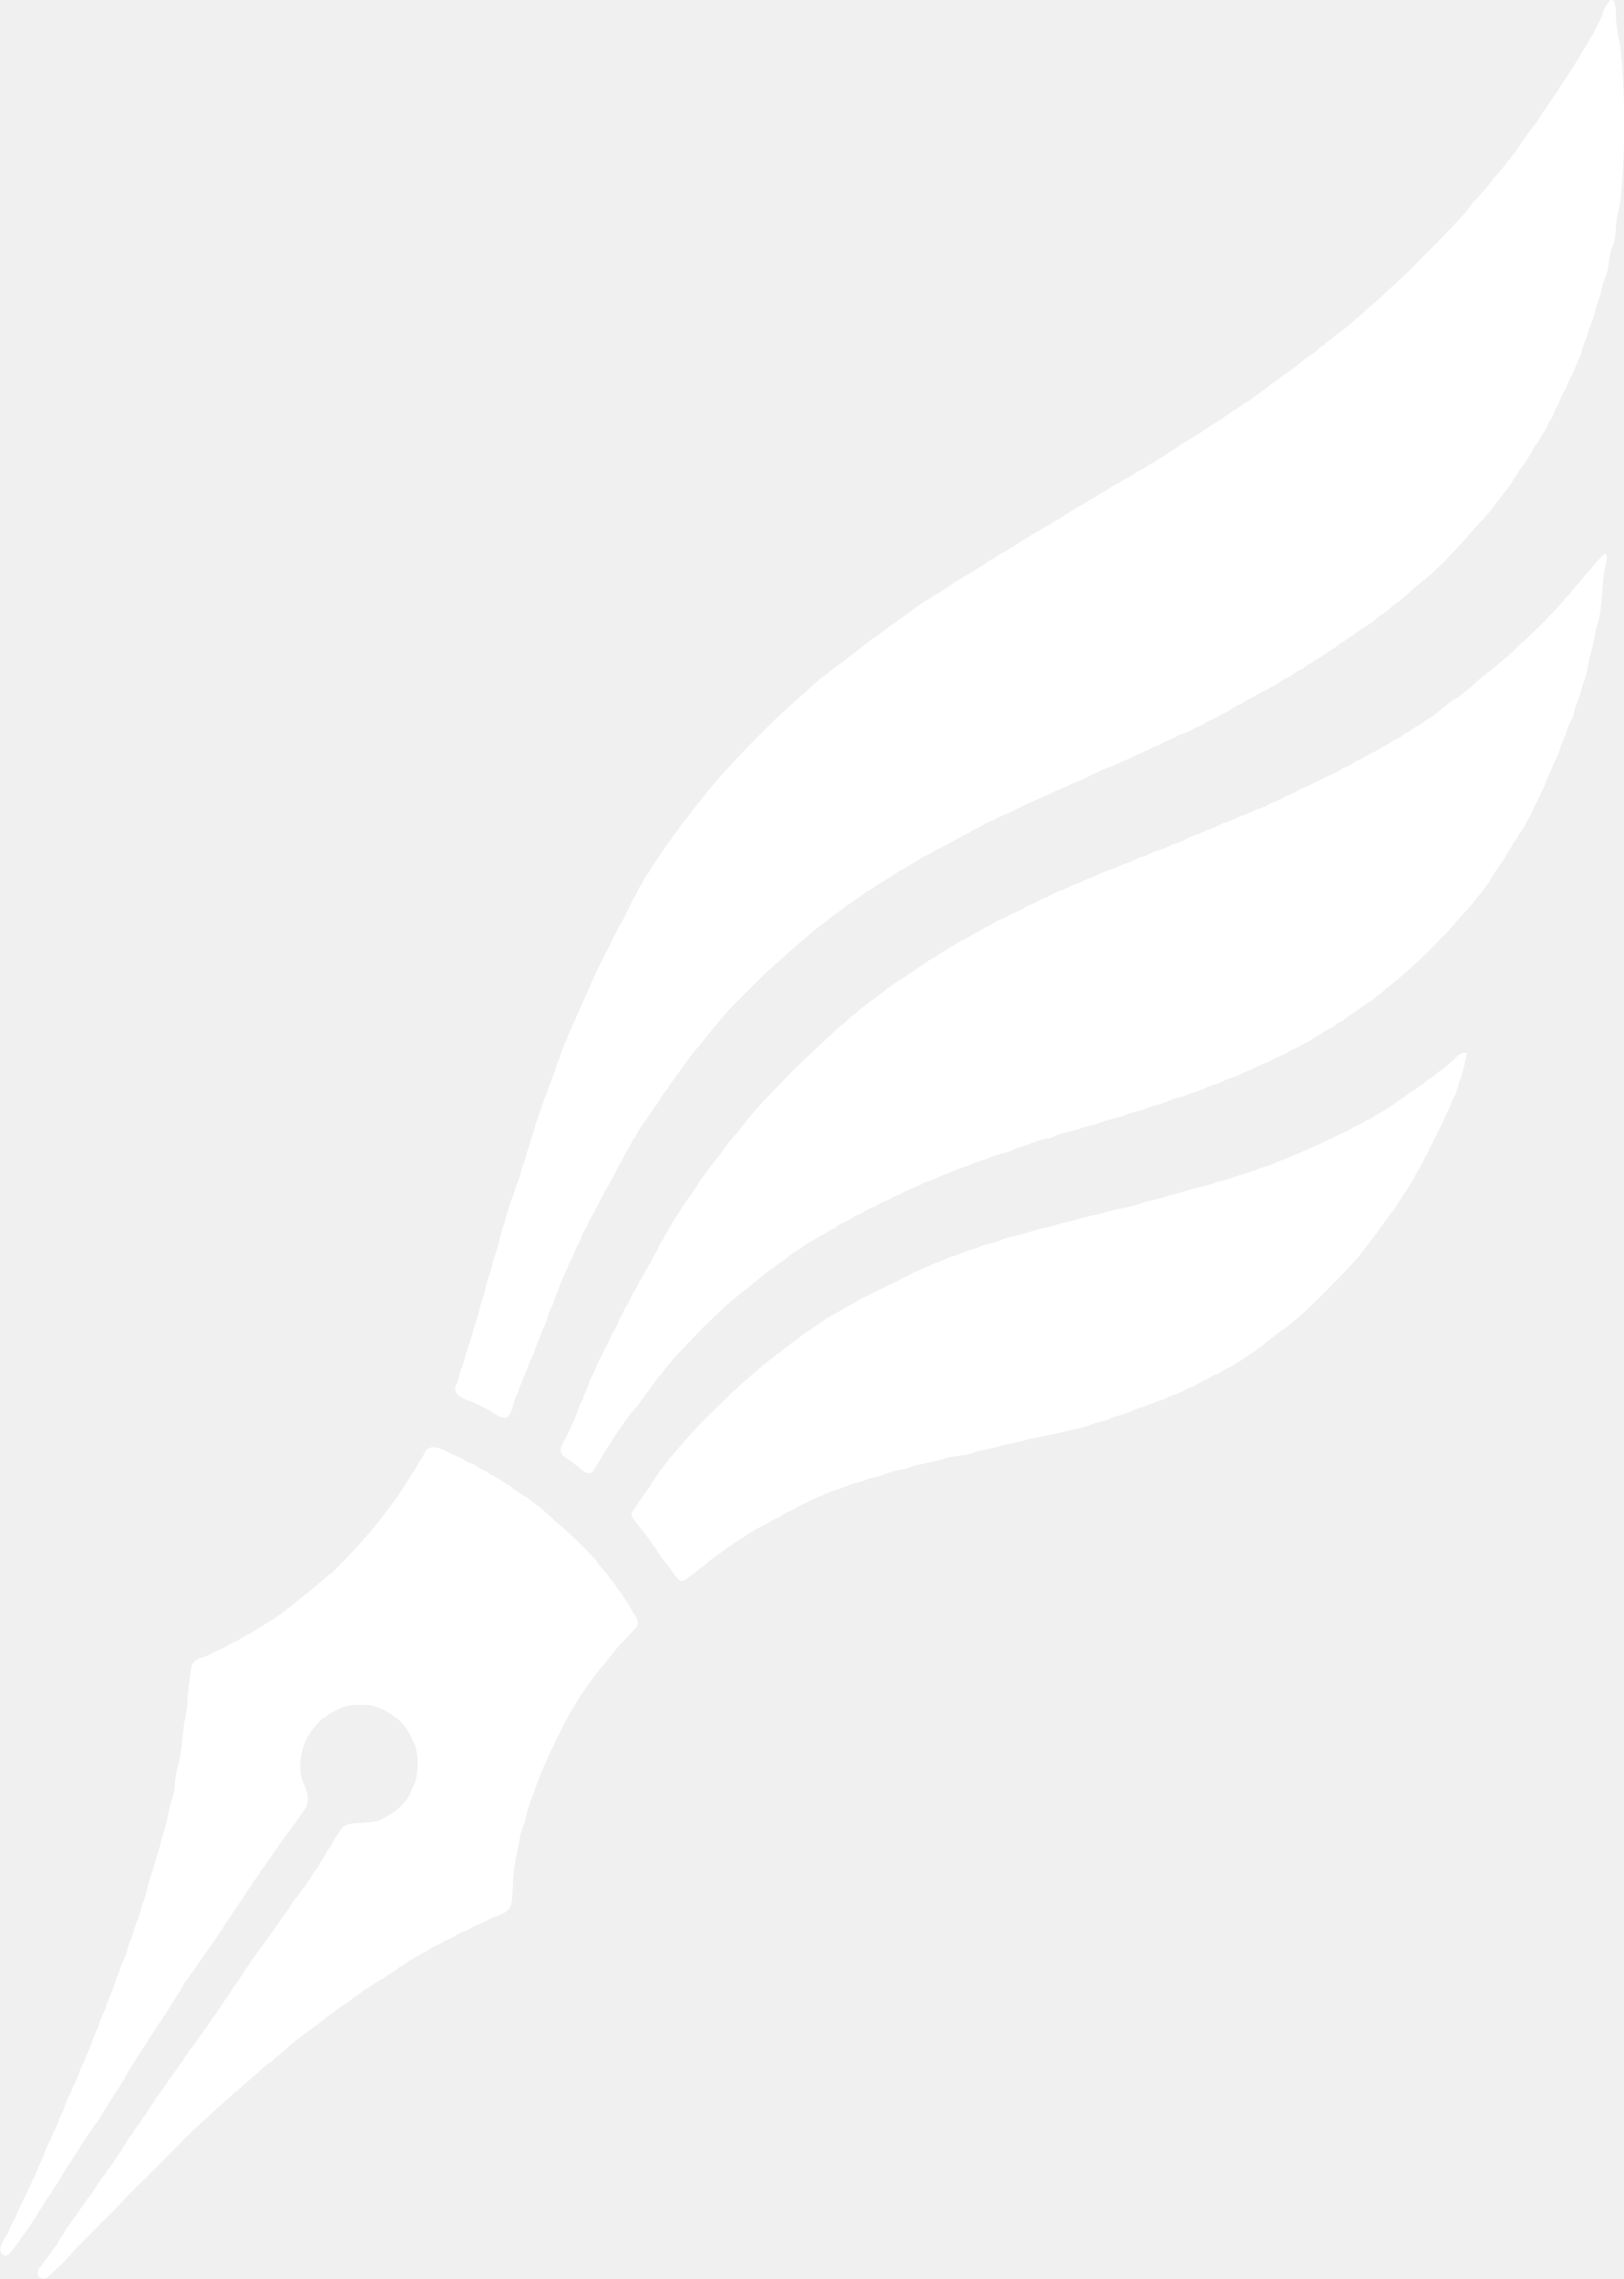
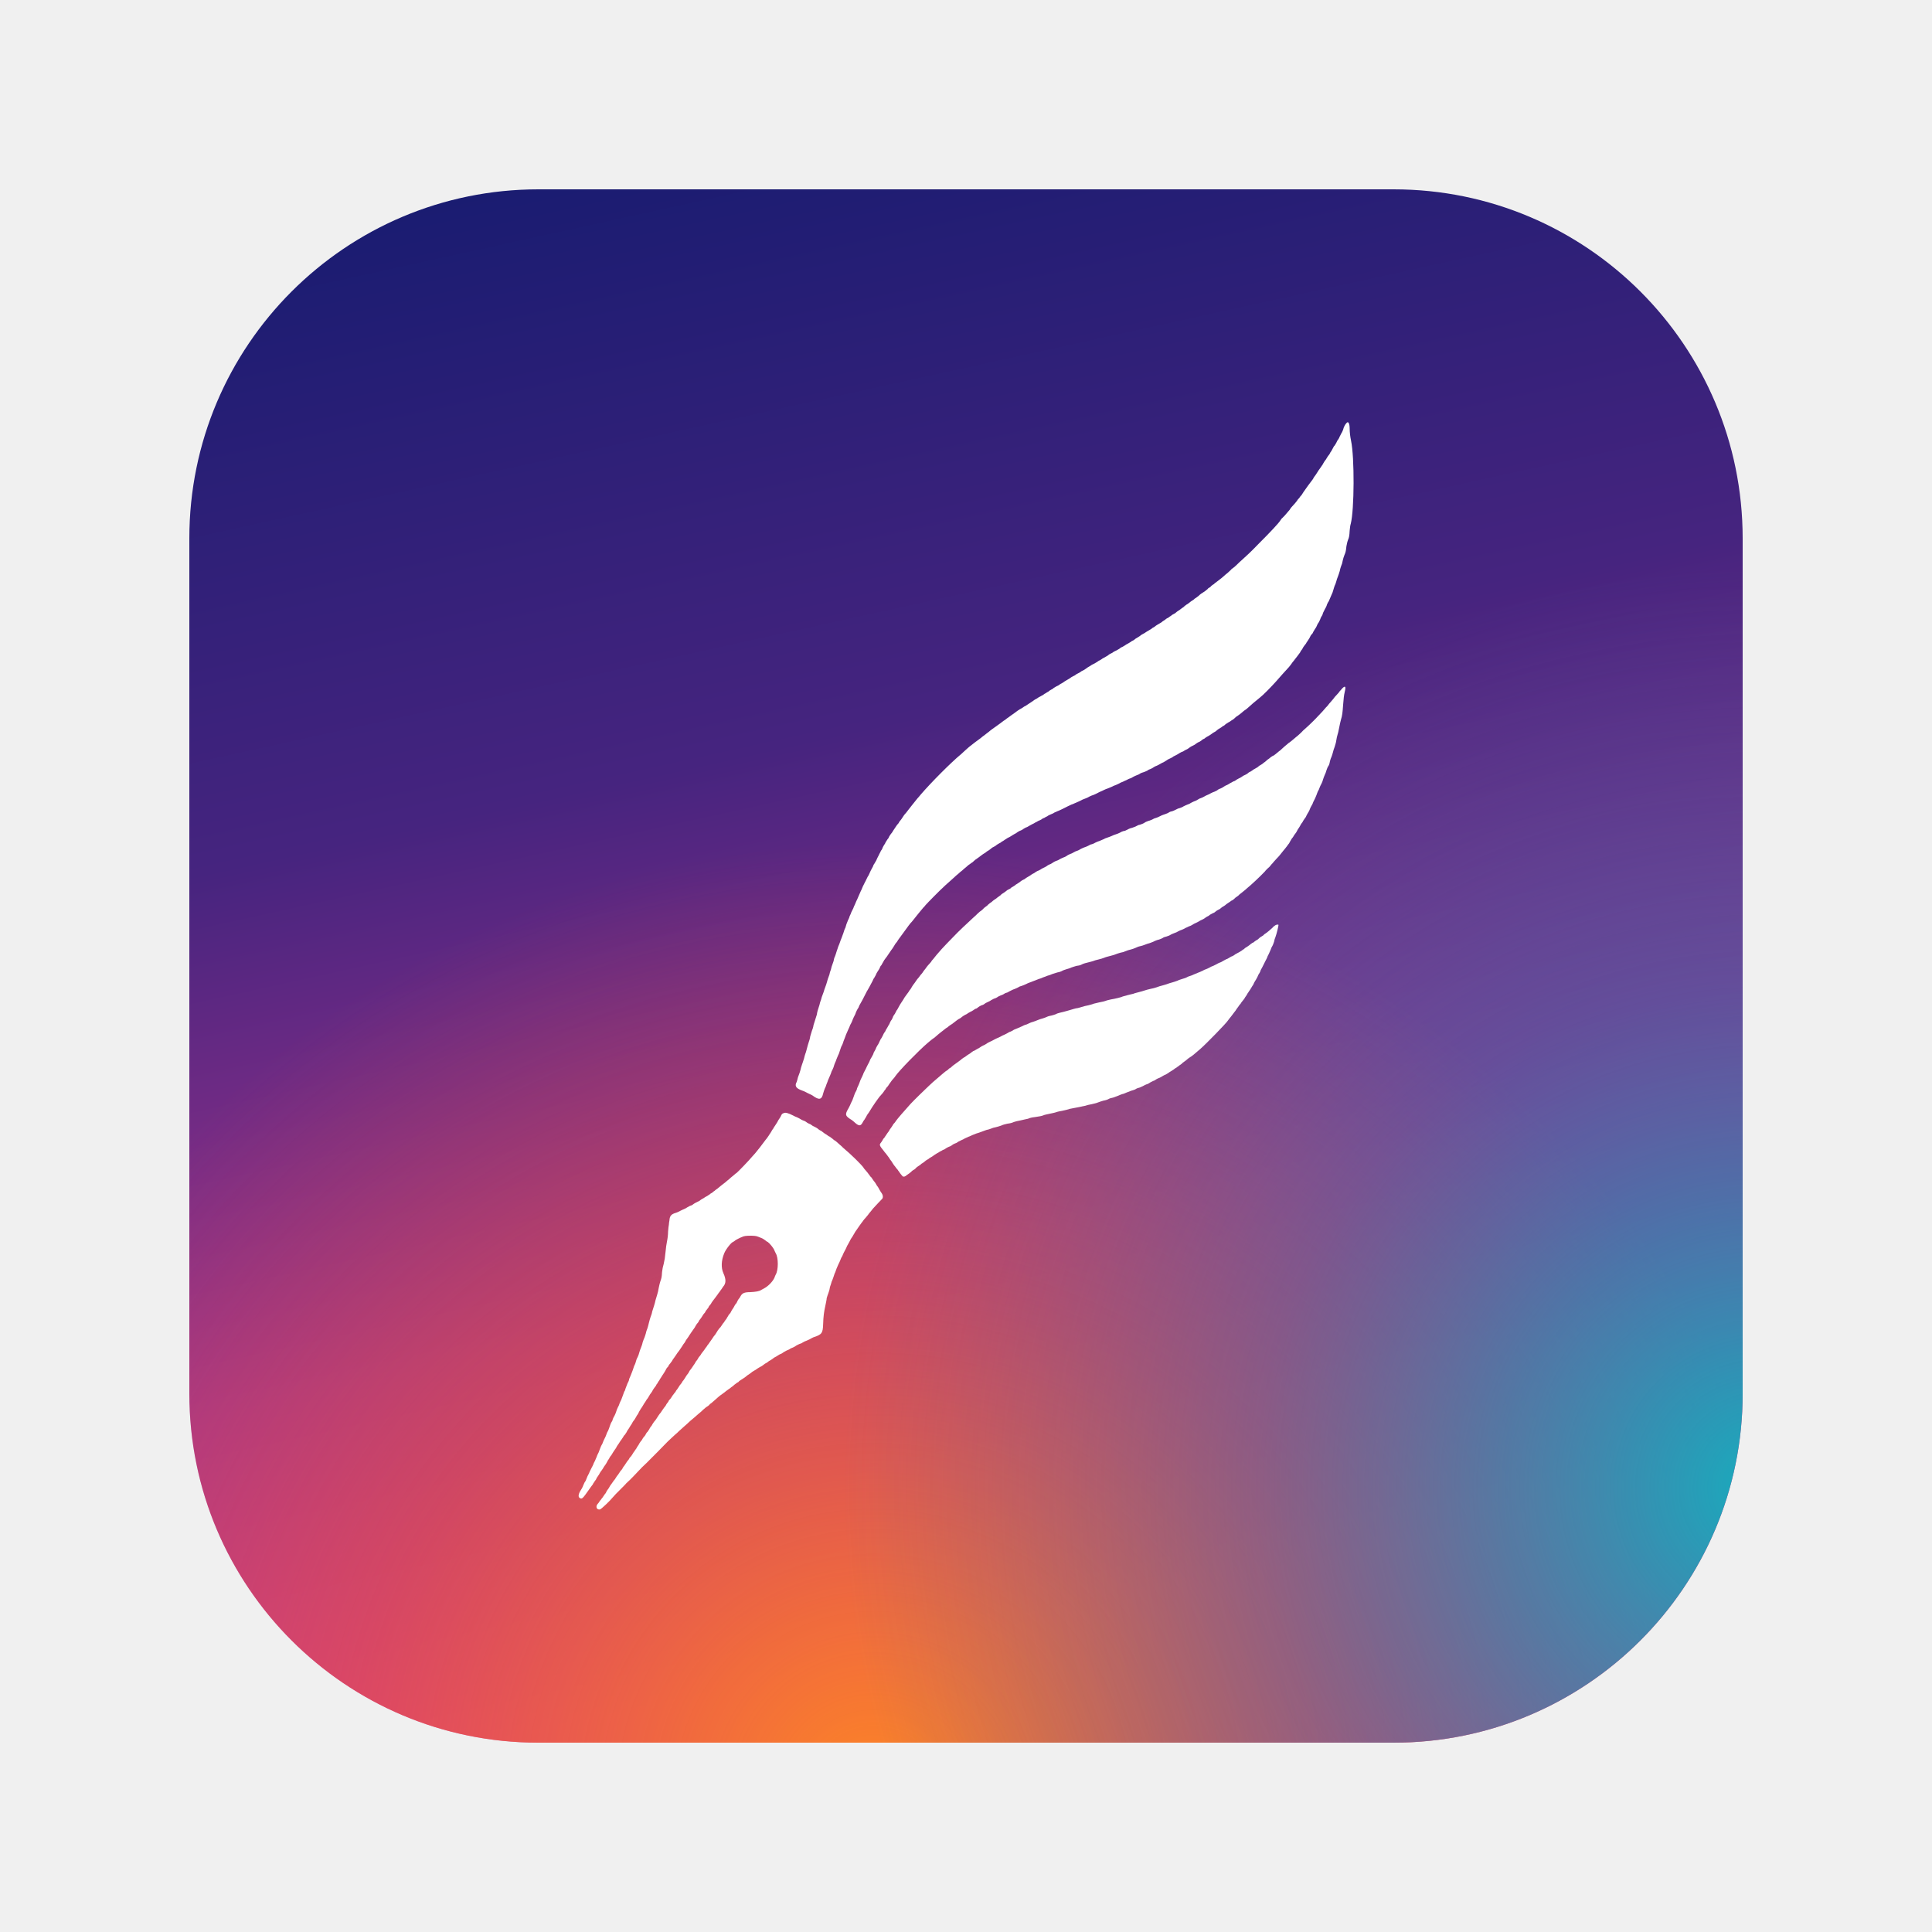
- <svg xmlns="http://www.w3.org/2000/svg" viewBox="0 0 729.88 1024.0" role="img" aria-label="OpenDraft">
-   <g transform="matrix(0.257999 0 0 -0.257999 -51.0839 1069.15)">
+ <svg xmlns="http://www.w3.org/2000/svg" viewBox="0 0 1024 1024" role="img" aria-label="WriTea Draft">
+   <defs>
+     <linearGradient id="odBg" x1="0" y1="0" x2=".22" y2="1">
+       <stop offset="0" stop-color="#161B70" />
+       <stop offset=".42" stop-color="#46247F" />
+       <stop offset=".76" stop-color="#A6338B" />
+       <stop offset="1" stop-color="#D4388C" />
+     </linearGradient>
+     <radialGradient id="odWarm" cx=".44" cy="1.04" r=".62">
+       <stop offset="0" stop-color="#FF8A1F" stop-opacity=".95" />
+       <stop offset=".55" stop-color="#F05C33" stop-opacity=".45" />
+       <stop offset="1" stop-color="#F05C33" stop-opacity="0" />
+     </radialGradient>
+     <radialGradient id="odCool" cx="1.02" cy=".84" r=".6">
+       <stop offset="0" stop-color="#0DB3C0" stop-opacity=".95" />
+       <stop offset=".55" stop-color="#1B79B4" stop-opacity=".4" />
+       <stop offset="1" stop-color="#1B79B4" stop-opacity="0" />
+     </radialGradient>
+   </defs>
+   <g>
+     <rect x="100.352" y="100.352" width="823.296" height="823.296" rx="185" ry="185" fill="url(#odBg)" />
+     <rect x="100.352" y="100.352" width="823.296" height="823.296" rx="185" ry="185" fill="url(#odWarm)" />
+     <rect x="100.352" y="100.352" width="823.296" height="823.296" rx="185" ry="185" fill="url(#odCool)" />
+   </g>
+   <g transform="translate(306.612 223.846) scale(0.5628) matrix(0.257999 0 0 -0.257999 -51.0839 1069.15)">
    <path fill="#FFFFFF" d="M3001 4141 c-5 -5 -10 -15 -12 -24 -2 -5 -5 -12 -7 -14 -1 -3 -4 -8 -6 -12 -1 -4 -4 -8 -6 -11 -2 -2 -4 -7 -6 -11 -2 -4 -5 -8 -6 -10 -2 -1 -4 -5 -6 -9 -2 -4 -5 -9 -6 -11 -2 -2 -5 -7 -6 -10 -2 -3 -4 -6 -6 -8 -1 -2 -4 -6 -5 -8 -1 -2 -4 -7 -7 -10 -2 -4 -6 -9 -7 -12 -5 -8 -11 -16 -16 -23 -2 -4 -6 -9 -7 -11 -2 -3 -5 -8 -7 -10 -2 -3 -5 -7 -6 -10 -3 -4 -11 -15 -18 -24 -3 -4 -8 -11 -17 -24 -2 -4 -6 -9 -7 -11 -2 -2 -5 -5 -6 -7 -1 -2 -3 -5 -5 -6 -1 -1 -4 -5 -5 -7 -2 -2 -5 -7 -8 -10 -8 -9 -15 -16 -17 -20 -1 -2 -4 -6 -7 -9 -2 -2 -8 -9 -12 -14 -4 -4 -9 -10 -12 -12 -2 -3 -4 -6 -5 -7 -6 -10 -35 -41 -81 -87 -27 -28 -39 -39 -60 -58 -5 -4 -11 -10 -14 -13 -9 -9 -13 -12 -18 -16 -2 -1 -6 -4 -8 -7 -2 -2 -8 -7 -12 -11 -4 -3 -10 -8 -13 -11 -6 -5 -10 -9 -21 -17 -3 -2 -9 -7 -12 -9 -3 -3 -5 -5 -6 -5 0 0 -4 -2 -7 -5 -3 -4 -7 -7 -9 -7 -1 -1 -4 -3 -5 -5 -1 -1 -6 -5 -10 -8 -10 -6 -16 -10 -22 -16 -2 -2 -7 -5 -9 -7 -3 -2 -7 -4 -8 -6 -2 -2 -6 -4 -9 -6 -3 -2 -7 -5 -9 -7 -2 -1 -5 -4 -7 -5 -3 -1 -7 -5 -10 -7 -3 -3 -5 -5 -6 -5 0 0 -3 -2 -7 -5 -3 -2 -7 -6 -10 -7 -3 -2 -7 -5 -9 -7 -2 -2 -6 -4 -8 -5 -3 -1 -7 -4 -9 -6 -3 -2 -8 -5 -10 -7 -3 -1 -7 -4 -9 -5 -1 -2 -5 -4 -8 -6 -2 -1 -6 -4 -8 -6 -2 -1 -7 -4 -10 -6 -4 -2 -8 -5 -10 -6 -2 -2 -5 -4 -8 -6 -3 -1 -7 -4 -9 -6 -2 -1 -7 -4 -10 -6 -4 -2 -8 -5 -10 -6 -2 -2 -6 -4 -8 -5 -3 -2 -8 -4 -10 -6 -2 -2 -7 -5 -10 -7 -3 -2 -8 -5 -10 -6 -2 -2 -6 -5 -8 -6 -3 -1 -8 -4 -10 -6 -3 -2 -8 -5 -10 -6 -3 -1 -7 -4 -10 -6 -2 -1 -7 -4 -10 -6 -4 -1 -8 -4 -10 -6 -2 -1 -7 -4 -10 -6 -4 -2 -9 -4 -12 -6 -2 -2 -7 -5 -10 -6 -4 -2 -8 -4 -9 -6 -2 -1 -7 -4 -10 -6 -4 -2 -9 -5 -11 -6 -2 -2 -6 -4 -9 -6 -3 -1 -8 -4 -10 -6 -3 -2 -8 -5 -10 -6 -3 -1 -7 -4 -10 -5 -2 -2 -8 -5 -11 -7 -4 -2 -8 -5 -9 -6 -2 -1 -6 -4 -9 -6 -4 -2 -9 -4 -11 -6 -2 -2 -6 -4 -10 -6 -3 -1 -7 -4 -9 -5 -1 -2 -6 -4 -10 -6 -4 -2 -9 -5 -11 -7 -2 -1 -6 -4 -10 -6 -4 -2 -8 -5 -10 -6 -2 -2 -6 -4 -9 -6 -4 -2 -8 -4 -10 -6 -2 -2 -7 -4 -11 -6 -3 -2 -8 -5 -10 -6 -1 -2 -5 -4 -9 -6 -4 -2 -8 -5 -10 -7 -3 -1 -7 -4 -10 -6 -3 -1 -7 -4 -9 -6 -3 -1 -7 -4 -11 -6 -4 -2 -8 -4 -10 -6 -2 -1 -6 -4 -9 -5 -5 -4 -16 -11 -25 -17 -2 -2 -7 -4 -9 -6 -3 -1 -8 -4 -10 -6 -3 -2 -8 -5 -12 -7 -4 -2 -7 -5 -9 -6 -1 -1 -5 -4 -8 -6 -7 -5 -20 -14 -25 -18 -2 -1 -6 -4 -8 -6 -3 -2 -7 -5 -9 -6 -4 -3 -18 -14 -27 -20 -12 -8 -18 -13 -22 -16 -2 -2 -7 -6 -10 -8 -4 -3 -10 -8 -13 -10 -3 -2 -8 -6 -10 -8 -7 -5 -12 -9 -23 -17 -5 -4 -11 -9 -14 -11 -7 -5 -14 -12 -21 -18 -3 -3 -9 -8 -13 -12 -39 -32 -113 -107 -149 -149 -4 -5 -9 -11 -12 -14 -8 -10 -15 -19 -20 -25 -3 -4 -8 -10 -11 -14 -4 -5 -8 -10 -10 -13 -2 -2 -5 -6 -7 -8 -1 -2 -4 -6 -6 -9 -2 -3 -5 -8 -7 -10 -2 -2 -5 -6 -6 -8 -1 -3 -4 -6 -5 -7 -3 -3 -5 -7 -16 -23 -2 -4 -6 -10 -9 -13 -3 -4 -6 -9 -7 -11 0 -2 -3 -6 -5 -8 -2 -3 -5 -8 -7 -11 -1 -3 -3 -7 -5 -9 -1 -2 -4 -6 -6 -11 -1 -4 -4 -9 -6 -11 -1 -3 -4 -8 -6 -12 -2 -4 -4 -9 -5 -10 -1 -2 -4 -8 -6 -13 -3 -5 -6 -10 -7 -12 -2 -2 -4 -6 -5 -10 -2 -4 -5 -9 -7 -13 -2 -4 -5 -10 -6 -13 -2 -4 -4 -9 -6 -11 -1 -3 -4 -7 -5 -10 -1 -3 -4 -8 -6 -12 -2 -4 -5 -10 -7 -14 -2 -5 -4 -10 -5 -12 -2 -3 -4 -9 -6 -13 -2 -5 -5 -12 -7 -16 -1 -3 -4 -9 -6 -13 -1 -3 -4 -9 -5 -12 -2 -4 -5 -10 -6 -14 -2 -4 -5 -10 -7 -14 -1 -4 -4 -10 -6 -14 -1 -4 -3 -10 -5 -13 -2 -3 -4 -11 -7 -17 -2 -7 -4 -15 -6 -17 -1 -2 -3 -9 -5 -15 -2 -6 -5 -14 -7 -19 -2 -5 -5 -12 -6 -16 -1 -4 -4 -10 -6 -15 -1 -4 -4 -12 -6 -18 -2 -6 -4 -14 -6 -18 -2 -3 -4 -11 -5 -17 -2 -6 -5 -15 -7 -20 -1 -6 -4 -15 -6 -20 -1 -6 -3 -13 -5 -17 -2 -4 -4 -12 -6 -19 -2 -6 -4 -14 -6 -18 -2 -4 -4 -12 -6 -18 -2 -5 -5 -14 -7 -19 -1 -5 -4 -14 -6 -19 -1 -6 -4 -15 -6 -21 -2 -5 -5 -16 -6 -24 -2 -7 -5 -16 -6 -19 -1 -3 -4 -12 -6 -19 -1 -8 -4 -17 -6 -21 -1 -3 -4 -13 -6 -20 -1 -8 -4 -18 -6 -23 -2 -5 -4 -14 -6 -21 -2 -7 -4 -16 -6 -20 -1 -4 -4 -12 -5 -18 -2 -6 -5 -16 -7 -21 -2 -6 -5 -15 -6 -21 -2 -6 -4 -14 -6 -18 -2 -4 -4 -11 -5 -16 -1 -5 -3 -11 -5 -14 -4 -12 3 -19 22 -26 4 -1 10 -4 14 -6 3 -2 10 -5 14 -7 4 -2 9 -4 10 -5 24 -18 34 -16 39 7 2 6 4 14 6 18 2 3 5 11 6 15 2 5 5 12 6 16 2 4 5 11 7 16 2 5 5 12 6 16 2 3 5 10 7 15 1 5 4 12 5 15 2 4 5 11 6 15 1 3 4 9 5 12 2 3 5 11 7 18 2 7 5 14 6 17 2 2 4 8 6 13 1 5 4 11 5 14 1 3 4 10 6 16 2 5 5 12 7 16 1 3 4 8 5 11 1 4 4 10 6 13 2 4 5 10 6 14 1 3 4 9 6 13 2 3 5 10 6 14 2 4 4 9 6 12 2 2 5 8 6 12 2 3 4 8 5 9 2 3 8 14 19 36 2 4 5 10 6 11 2 3 8 14 18 33 2 5 5 11 7 13 2 3 4 8 6 11 1 4 4 8 5 10 2 2 4 7 7 11 2 4 4 9 5 11 2 1 4 4 5 7 1 2 5 8 8 14 4 5 7 10 9 12 4 6 14 21 17 25 2 2 5 7 7 10 1 2 5 8 8 13 4 4 8 10 10 14 9 12 24 33 30 41 3 4 6 8 8 11 2 3 6 7 7 9 2 2 6 6 8 9 11 14 32 40 39 48 3 2 6 7 8 9 7 8 50 52 72 72 26 23 29 26 40 36 5 4 12 10 15 13 3 2 9 7 13 11 5 4 10 8 13 11 2 2 6 5 8 6 2 1 6 5 10 7 3 3 8 7 10 9 6 4 20 14 26 19 2 1 7 5 11 7 3 3 9 7 13 9 4 3 7 5 8 6 1 1 3 3 5 4 3 1 7 4 11 6 3 3 8 6 10 7 2 1 6 4 9 5 2 2 6 5 9 6 2 2 8 5 12 8 4 3 8 5 9 5 0 0 4 2 7 4 4 3 10 6 13 8 4 2 8 4 10 6 2 2 7 4 10 6 4 1 9 4 12 6 2 2 7 4 10 6 4 1 9 4 12 6 2 1 7 4 11 6 3 1 8 4 11 6 3 1 8 4 11 6 4 1 8 4 11 5 2 2 7 5 11 6 3 2 8 5 11 6 2 2 8 5 13 7 5 2 10 4 12 6 2 1 7 3 11 5 3 1 10 4 16 7 16 8 34 17 37 18 1 0 6 2 10 4 4 2 11 5 16 7 4 2 11 5 14 7 4 1 9 4 13 5 3 1 9 4 12 6 4 2 11 5 15 6 3 1 9 4 13 6 4 2 9 5 12 6 3 1 9 4 13 6 4 2 11 5 15 6 3 1 10 4 14 6 4 2 10 5 14 6 4 2 10 4 13 6 3 2 9 5 13 6 4 2 10 5 13 6 4 2 9 5 13 6 4 1 9 4 12 6 3 2 9 4 13 6 4 1 10 4 12 6 3 2 9 4 13 5 5 2 11 4 14 6 2 2 8 5 12 6 4 2 10 5 12 7 3 2 8 4 11 5 4 2 9 5 13 7 3 2 7 4 10 5 2 1 7 4 10 6 4 3 9 6 12 7 3 1 8 4 10 5 2 2 7 5 12 7 4 2 9 5 11 6 2 2 7 4 10 6 4 1 10 4 12 6 2 1 7 4 10 5 3 2 8 5 10 7 3 2 8 5 11 6 4 2 8 4 10 6 2 2 6 4 9 6 4 1 8 4 11 6 2 2 6 5 8 6 2 0 6 3 8 5 3 2 8 5 12 7 3 2 7 5 9 6 1 1 4 3 7 5 3 2 8 4 10 6 2 2 7 6 10 8 4 2 8 5 10 6 2 2 5 4 7 5 3 1 6 4 8 6 2 1 6 4 9 6 3 1 7 4 10 6 2 2 6 4 8 5 1 1 4 3 6 5 2 2 6 6 10 8 13 9 18 14 24 19 4 3 7 5 7 5 1 0 4 3 20 17 6 6 18 15 31 26 12 9 44 42 60 60 3 3 13 15 22 25 25 27 27 29 38 45 2 2 6 7 8 10 5 6 14 18 19 25 1 3 4 8 7 11 2 3 4 7 5 9 1 1 4 5 6 8 2 2 5 6 6 9 2 2 4 6 6 9 2 2 4 6 6 10 1 3 4 8 6 10 3 2 5 6 6 9 1 2 4 7 6 10 3 4 6 9 7 12 1 3 3 7 5 10 2 2 5 8 7 13 1 4 4 10 6 13 2 2 4 8 5 12 2 4 5 10 7 14 2 3 5 9 6 12 0 2 3 8 5 12 3 3 5 10 7 14 1 3 4 10 6 14 2 4 5 11 6 16 1 5 4 12 5 16 2 4 5 11 6 16 1 5 4 13 6 18 2 5 5 14 7 21 1 7 4 15 5 18 3 7 4 10 6 21 1 5 4 14 6 19 4 8 6 18 7 31 2 10 3 16 6 24 4 9 5 15 6 34 1 10 2 19 4 25 13 51 14 242 1 303 -3 14 -5 31 -5 43 0 20 -5 30 -12 21z" />
    <path fill="#FFFFFF" d="M2986 3173 c-3 -4 -7 -8 -9 -10 -1 -2 -4 -6 -7 -9 -2 -2 -7 -8 -11 -12 -3 -4 -9 -12 -13 -16 -5 -5 -11 -13 -14 -17 -4 -4 -9 -9 -11 -12 -4 -5 -7 -8 -24 -26 -9 -10 -32 -33 -54 -52 -3 -4 -9 -9 -12 -12 -4 -4 -10 -9 -14 -12 -14 -12 -20 -17 -23 -19 -2 -1 -6 -4 -9 -7 -3 -2 -8 -7 -12 -10 -4 -4 -10 -9 -13 -12 -3 -2 -8 -6 -10 -8 -2 -1 -5 -4 -6 -5 -2 -1 -5 -4 -8 -6 -4 -1 -9 -5 -12 -7 -3 -3 -6 -5 -6 -5 0 0 -3 -2 -6 -4 -2 -3 -7 -6 -9 -8 -3 -2 -7 -5 -9 -7 -2 -1 -6 -4 -8 -5 -3 -1 -6 -4 -8 -6 -2 -1 -7 -4 -10 -6 -4 -2 -9 -5 -11 -7 -3 -2 -7 -5 -9 -5 -2 -1 -6 -4 -8 -6 -3 -2 -8 -5 -11 -6 -3 -1 -8 -4 -10 -6 -3 -2 -8 -5 -11 -6 -3 -2 -8 -4 -10 -6 -2 -2 -6 -4 -10 -5 -3 -2 -9 -5 -11 -6 -3 -2 -8 -5 -12 -7 -4 -1 -8 -4 -10 -5 -2 -2 -8 -5 -12 -7 -4 -1 -10 -4 -12 -6 -2 -2 -7 -4 -11 -6 -4 -1 -10 -4 -14 -6 -3 -2 -9 -5 -12 -6 -3 -1 -9 -4 -12 -6 -4 -2 -9 -5 -13 -6 -4 -1 -9 -4 -12 -6 -3 -2 -9 -5 -13 -6 -4 -2 -9 -4 -12 -6 -2 -2 -8 -4 -13 -6 -4 -2 -10 -4 -13 -6 -2 -2 -8 -4 -13 -6 -5 -1 -12 -4 -15 -6 -4 -2 -10 -5 -14 -6 -4 0 -10 -3 -14 -6 -5 -2 -12 -5 -16 -6 -4 -1 -10 -4 -14 -6 -4 -2 -10 -5 -14 -6 -5 -1 -11 -4 -14 -6 -3 -1 -9 -4 -14 -5 -5 -2 -11 -4 -13 -6 -6 -4 -10 -5 -18 -8 -4 0 -9 -3 -13 -5 -3 -2 -10 -4 -15 -6 -5 -1 -10 -3 -12 -4 -2 -1 -6 -3 -8 -4 -3 -2 -8 -4 -12 -4 -4 -1 -10 -4 -13 -6 -4 -2 -11 -5 -15 -6 -4 -1 -11 -4 -15 -6 -5 -2 -12 -5 -16 -6 -4 -1 -11 -4 -14 -6 -4 -2 -11 -5 -14 -6 -4 -1 -11 -4 -15 -6 -3 -2 -9 -5 -13 -6 -3 0 -9 -3 -14 -6 -4 -2 -11 -5 -15 -6 -4 -2 -10 -4 -13 -6 -3 -2 -8 -5 -12 -6 -4 -1 -10 -4 -13 -6 -3 -2 -9 -5 -13 -6 -4 -2 -9 -4 -11 -6 -3 -2 -8 -5 -12 -6 -4 -2 -10 -4 -13 -6 -3 -2 -8 -5 -12 -6 -4 -1 -9 -4 -11 -5 -3 -2 -8 -5 -11 -7 -4 -1 -9 -4 -11 -5 -2 -2 -7 -5 -11 -7 -4 -2 -9 -4 -12 -6 -2 -2 -7 -4 -10 -6 -4 -1 -9 -4 -12 -6 -2 -2 -7 -5 -10 -6 -3 -2 -7 -4 -9 -6 -2 -1 -6 -4 -10 -6 -4 -2 -8 -5 -10 -7 -3 -1 -7 -4 -10 -5 -3 -2 -6 -4 -8 -6 -2 -1 -6 -4 -9 -6 -4 -2 -8 -5 -10 -7 -2 -1 -6 -4 -8 -5 -3 -1 -6 -4 -8 -6 -3 -1 -7 -4 -10 -5 -2 -2 -7 -5 -9 -7 -3 -2 -7 -5 -9 -6 -2 -1 -5 -3 -6 -5 -1 -1 -5 -4 -8 -6 -3 -2 -7 -5 -9 -7 -2 -1 -6 -4 -9 -6 -3 -2 -6 -5 -7 -6 -2 -1 -5 -4 -7 -5 -2 -2 -7 -5 -9 -8 -3 -2 -9 -7 -13 -10 -3 -4 -10 -10 -15 -13 -5 -4 -11 -10 -15 -14 -4 -3 -15 -14 -26 -24 -11 -10 -29 -27 -40 -38 -11 -11 -28 -29 -38 -39 -17 -18 -23 -24 -39 -43 -4 -5 -9 -11 -12 -15 -3 -3 -6 -7 -6 -7 0 -1 -2 -4 -5 -7 -3 -3 -7 -8 -9 -10 -2 -2 -6 -8 -9 -12 -4 -5 -9 -11 -11 -15 -3 -4 -6 -7 -7 -8 0 -1 -3 -4 -5 -7 -2 -3 -5 -6 -6 -7 -1 -1 -3 -5 -5 -7 -2 -3 -5 -8 -7 -10 -2 -2 -5 -7 -7 -10 -2 -4 -5 -8 -6 -10 -2 -2 -5 -6 -7 -10 -5 -6 -12 -17 -16 -22 -1 -2 -3 -6 -4 -7 -10 -15 -13 -20 -15 -24 -2 -3 -4 -8 -6 -11 -2 -2 -5 -7 -6 -10 -2 -4 -4 -8 -6 -10 -1 -1 -4 -6 -5 -10 -2 -5 -5 -10 -7 -12 -1 -3 -4 -7 -5 -11 -2 -3 -5 -8 -7 -12 -2 -3 -5 -8 -6 -10 -1 -3 -3 -7 -5 -9 -2 -2 -4 -7 -6 -11 -2 -5 -5 -9 -6 -11 -2 -2 -4 -7 -6 -11 -2 -4 -4 -9 -6 -12 -2 -2 -4 -7 -6 -10 -1 -4 -4 -9 -5 -11 -2 -3 -5 -8 -6 -13 -2 -4 -5 -10 -7 -13 -2 -3 -5 -8 -6 -12 -2 -4 -4 -9 -6 -12 -2 -4 -5 -9 -6 -12 -1 -3 -4 -8 -6 -12 -2 -4 -5 -9 -6 -13 -2 -4 -4 -10 -6 -13 -2 -4 -5 -10 -6 -14 -1 -4 -4 -10 -6 -15 -2 -4 -5 -10 -5 -13 -1 -3 -4 -9 -6 -12 -2 -4 -4 -11 -6 -16 -2 -5 -4 -12 -6 -15 -2 -4 -5 -10 -6 -13 -2 -4 -5 -11 -7 -14 -13 -22 -12 -27 13 -42 2 -2 8 -6 13 -11 13 -11 19 -11 26 2 2 4 5 9 7 11 1 2 4 7 6 10 1 3 4 7 5 9 2 2 5 7 7 10 9 16 36 55 41 59 1 1 4 5 7 8 3 4 6 8 7 10 1 1 3 3 4 5 1 2 3 6 5 7 2 2 6 7 8 11 9 13 12 17 17 22 2 2 5 6 6 8 14 20 84 92 118 121 5 4 10 8 12 10 3 2 6 5 8 6 2 1 6 4 9 7 11 10 27 22 37 30 4 2 7 5 8 5 0 1 3 3 7 6 4 2 9 6 13 9 10 8 18 14 23 16 2 1 6 4 8 6 2 2 8 5 11 7 4 2 9 4 10 6 2 1 6 3 9 5 3 1 8 4 11 6 4 3 8 6 11 6 2 1 5 3 7 5 2 2 8 5 12 7 5 1 10 4 12 6 1 1 6 4 11 6 4 2 9 4 11 6 3 2 8 4 11 6 4 1 9 3 12 5 2 2 8 5 13 7 4 1 10 4 13 6 2 2 8 4 12 5 3 2 9 5 13 7 4 2 10 5 14 6 4 2 10 4 13 6 2 2 8 4 12 5 3 1 11 4 17 7 5 3 12 5 14 6 2 1 8 3 13 5 5 2 13 5 18 7 5 1 12 4 16 6 4 1 11 4 16 6 5 1 13 4 17 6 4 1 13 4 19 6 7 1 15 4 18 6 3 2 10 4 16 6 5 1 13 4 17 6 5 2 13 4 19 6 14 2 13 2 23 7 3 1 11 4 17 5 6 1 14 4 19 5 5 2 14 5 20 6 12 3 15 4 23 7 4 2 13 4 20 6 7 2 16 4 20 6 4 2 12 4 18 6 6 1 14 3 17 5 8 3 13 5 22 7 5 1 12 4 17 6 4 2 11 5 17 6 4 1 12 3 16 5 5 2 13 5 18 6 5 2 14 5 19 8 5 2 10 4 11 4 2 0 13 4 18 7 2 2 8 4 13 5 10 3 11 4 18 8 3 1 8 4 12 5 4 1 10 4 13 6 4 2 10 5 14 6 3 1 9 4 12 6 4 2 10 4 13 6 4 1 10 4 13 6 3 2 8 5 11 6 3 1 8 4 12 6 3 2 8 5 11 6 3 1 8 4 11 6 2 2 7 5 9 6 2 1 7 3 9 6 3 2 8 4 11 6 3 1 7 3 9 5 2 2 6 5 10 7 3 1 8 4 10 6 2 2 6 5 8 6 2 1 6 4 8 5 2 2 6 5 9 7 3 2 7 5 9 6 3 2 6 5 8 5 2 1 6 4 9 7 3 3 5 5 6 5 0 0 3 2 7 5 3 3 7 7 9 8 2 1 6 5 10 8 4 3 10 8 13 11 16 13 47 42 65 61 1 2 6 7 10 11 5 4 10 9 11 11 2 3 5 6 7 8 1 2 8 9 14 16 7 7 14 15 16 18 10 13 13 16 17 21 2 2 5 7 7 9 1 2 4 6 6 8 1 2 4 6 5 9 2 3 4 7 6 10 2 2 5 6 6 8 1 2 4 7 6 9 2 2 5 7 6 9 1 3 4 7 5 9 2 3 5 7 7 11 1 3 4 7 6 10 2 2 4 5 5 8 1 2 4 6 6 9 3 3 6 9 7 12 2 4 5 9 7 12 2 3 4 8 5 11 1 3 4 9 6 12 2 3 5 9 6 13 2 4 5 10 7 14 1 3 4 9 5 12 1 4 4 10 5 13 2 3 5 9 6 13 1 3 4 10 7 15 2 4 5 11 6 16 1 4 4 11 6 16 2 4 5 11 6 16 1 4 4 10 5 13 5 7 6 10 8 21 1 5 4 13 6 17 1 3 4 11 5 16 1 5 4 14 6 19 2 7 5 15 6 23 1 7 3 17 5 23 2 5 4 17 6 26 2 9 4 21 6 27 5 16 6 26 8 54 2 26 3 35 6 48 5 20 2 24 -9 13z" />
    <path fill="#FFFFFF" d="M2743 2309 c-2 -1 -8 -5 -12 -10 -11 -10 -18 -16 -24 -20 -2 -1 -6 -4 -7 -5 -1 -2 -4 -4 -6 -5 -2 -1 -6 -4 -8 -5 -2 -2 -6 -5 -9 -8 -4 -2 -9 -5 -11 -7 -2 -2 -6 -5 -8 -5 -2 -1 -5 -4 -7 -5 -2 -2 -6 -5 -9 -7 -3 -2 -8 -5 -11 -7 -3 -3 -5 -5 -6 -5 0 0 -4 -2 -7 -5 -4 -2 -9 -6 -12 -7 -3 -2 -8 -4 -11 -6 -2 -2 -7 -5 -9 -6 -3 -1 -8 -3 -12 -6 -3 -2 -8 -5 -12 -6 -3 -2 -8 -4 -11 -6 -3 -2 -8 -5 -12 -6 -3 -1 -9 -4 -12 -6 -2 -1 -8 -4 -12 -6 -4 -1 -10 -4 -13 -6 -3 -2 -9 -4 -13 -6 -4 -1 -10 -4 -13 -6 -3 -1 -10 -4 -14 -6 -5 -2 -12 -5 -17 -7 -4 -2 -11 -5 -15 -6 -4 -1 -9 -3 -12 -5 -3 -2 -11 -4 -17 -6 -6 -2 -13 -4 -16 -6 -3 -1 -11 -4 -18 -6 -8 -2 -17 -5 -22 -7 -4 -1 -12 -4 -17 -5 -5 -1 -14 -4 -19 -6 -6 -2 -16 -5 -23 -6 -8 -2 -17 -4 -22 -6 -5 -2 -14 -4 -21 -6 -7 -2 -16 -4 -20 -6 -4 -1 -14 -3 -21 -5 -8 -2 -19 -5 -23 -7 -6 -2 -15 -4 -24 -6 -8 -1 -20 -4 -28 -6 -7 -3 -20 -6 -27 -7 -8 -2 -17 -4 -21 -5 -4 -2 -13 -4 -20 -6 -7 -1 -18 -4 -24 -6 -7 -2 -16 -5 -21 -5 -5 -1 -14 -4 -21 -6 -6 -2 -18 -5 -25 -7 -8 -2 -18 -4 -23 -6 -4 -3 -13 -5 -19 -7 -6 -1 -14 -3 -18 -5 -4 -2 -12 -5 -16 -6 -5 -1 -13 -4 -18 -6 -5 -2 -12 -5 -16 -6 -5 -1 -12 -4 -16 -6 -4 -2 -10 -5 -13 -5 -3 -1 -9 -4 -13 -6 -5 -2 -12 -5 -16 -7 -4 -2 -11 -4 -14 -6 -3 -2 -8 -5 -11 -6 -4 -1 -9 -4 -12 -6 -4 -2 -9 -5 -12 -6 -3 -1 -9 -4 -12 -6 -4 -2 -10 -5 -13 -6 -3 -1 -8 -4 -12 -6 -4 -2 -9 -5 -12 -6 -3 -1 -7 -4 -10 -5 -2 -2 -8 -5 -11 -7 -4 -2 -9 -4 -12 -6 -2 -2 -7 -4 -9 -6 -2 -1 -8 -4 -11 -6 -4 -3 -9 -5 -10 -5 -1 -1 -4 -3 -7 -5 -3 -3 -8 -6 -10 -7 -3 -2 -8 -5 -10 -7 -2 -2 -6 -4 -8 -5 -2 -1 -5 -4 -7 -5 -2 -2 -7 -6 -10 -8 -7 -5 -11 -8 -22 -16 -3 -3 -7 -6 -9 -8 -3 -1 -7 -4 -9 -7 -3 -2 -7 -5 -9 -6 -5 -4 -10 -8 -47 -40 -3 -3 -10 -9 -14 -13 -9 -8 -57 -55 -67 -66 -27 -30 -46 -52 -54 -63 -2 -4 -6 -8 -8 -10 -1 -2 -3 -4 -3 -5 0 0 -3 -4 -6 -9 -3 -4 -7 -9 -7 -11 -1 -2 -4 -5 -6 -8 -1 -2 -4 -6 -6 -9 -2 -3 -5 -7 -6 -9 -2 -1 -5 -6 -7 -10 -2 -3 -5 -8 -7 -10 -4 -6 -2 -10 12 -27 2 -3 5 -7 8 -10 2 -3 5 -7 6 -8 2 -2 4 -6 6 -8 1 -2 4 -7 6 -9 2 -2 5 -7 6 -9 2 -3 5 -7 6 -9 2 -2 5 -6 7 -9 2 -3 5 -6 6 -7 1 -2 3 -5 5 -7 2 -4 10 -14 13 -17 4 -3 10 -1 15 4 3 2 7 5 10 7 2 2 7 5 9 8 3 2 6 5 8 5 1 1 4 3 6 5 1 2 5 5 8 7 3 2 7 5 9 6 2 2 5 5 8 6 2 1 5 4 8 6 2 2 6 5 8 6 3 1 7 4 9 6 2 1 6 4 10 6 3 2 7 5 10 7 2 1 6 4 8 5 3 1 7 4 10 6 3 1 8 4 11 6 4 1 8 3 10 5 4 3 14 8 16 8 0 0 3 2 7 4 3 3 9 6 12 7 4 1 9 4 11 6 2 1 8 4 12 6 3 1 9 4 12 6 2 1 8 4 13 6 5 2 11 4 14 6 3 1 10 4 15 6 4 1 13 4 18 6 5 2 14 5 19 7 5 1 13 3 17 5 4 2 11 4 17 5 5 1 14 4 20 6 6 3 14 5 23 7 9 1 17 3 23 6 6 2 14 4 25 6 9 2 21 5 27 6 6 3 15 5 25 6 18 3 21 3 30 6 3 2 14 4 23 6 9 2 20 4 25 6 5 2 17 4 26 6 8 2 19 4 23 6 5 1 16 3 26 5 10 2 23 5 29 6 6 2 18 5 25 6 8 2 18 4 22 6 5 2 14 5 21 7 7 1 16 4 19 6 3 2 10 4 16 5 6 2 14 5 19 7 5 2 11 5 15 6 3 0 9 3 14 5 5 2 13 5 18 7 5 1 12 4 15 5 6 4 9 5 17 7 3 1 8 4 11 5 4 2 9 5 12 6 7 2 10 4 16 8 3 1 7 4 10 5 4 1 9 4 11 6 3 2 8 4 11 5 3 1 8 4 11 6 2 1 8 5 12 6 4 2 8 5 10 6 2 2 6 4 9 6 3 2 8 5 11 7 2 2 6 5 9 6 2 2 5 4 7 5 1 1 4 4 8 6 4 3 7 5 8 7 1 1 4 3 7 5 3 2 7 5 9 7 2 2 6 5 9 7 10 6 16 11 39 31 21 18 97 96 102 105 1 2 4 5 6 8 3 3 7 9 11 14 4 5 8 11 10 13 2 3 5 8 9 13 3 4 6 8 6 9 1 0 2 2 4 4 1 3 5 7 7 10 3 3 6 8 7 9 1 2 3 6 5 8 2 3 5 7 6 10 2 2 4 6 6 9 2 2 4 6 6 9 1 2 4 7 6 10 2 2 5 8 6 11 2 3 4 8 6 10 1 2 4 7 6 11 2 4 4 10 6 12 2 3 5 8 6 13 2 4 5 9 6 11 1 2 3 6 5 10 2 4 5 10 7 14 2 4 5 9 6 12 1 4 4 9 6 13 2 4 5 11 7 16 1 4 4 10 6 13 2 3 4 10 6 15 1 6 3 13 5 17 4 10 12 43 11 45 -2 1 -5 1 -10 -1z" />
    <path fill="#FFFFFF" d="M946 1622 c-5 -2 -6 -3 -10 -12 -3 -5 -6 -10 -7 -11 -1 -1 -3 -5 -5 -9 -2 -3 -5 -8 -7 -11 -2 -2 -4 -7 -6 -9 -1 -3 -4 -7 -6 -9 -1 -3 -4 -7 -5 -9 -1 -2 -4 -6 -6 -9 -1 -2 -4 -6 -6 -9 -2 -3 -5 -7 -7 -9 -1 -2 -4 -5 -6 -8 -4 -6 -25 -33 -32 -41 -2 -2 -6 -7 -9 -10 -16 -19 -51 -55 -59 -62 -2 -1 -6 -4 -9 -7 -2 -2 -8 -7 -12 -10 -4 -4 -10 -9 -13 -11 -3 -3 -9 -8 -12 -10 -8 -6 -14 -11 -20 -16 -2 -2 -6 -5 -8 -6 -3 -2 -5 -4 -6 -5 -2 -1 -6 -4 -9 -7 -4 -2 -9 -5 -10 -7 -2 -1 -6 -3 -8 -5 -3 -1 -7 -4 -9 -5 -3 -2 -7 -5 -10 -6 -3 -2 -8 -5 -10 -7 -2 -1 -8 -4 -12 -6 -4 -2 -9 -5 -10 -6 -2 -2 -7 -5 -12 -6 -4 -2 -9 -5 -11 -6 -2 -2 -7 -4 -11 -6 -4 -2 -10 -4 -13 -6 -3 -2 -10 -5 -15 -7 -18 -5 -24 -11 -25 -28 -1 -5 -2 -12 -2 -15 -1 -4 -2 -15 -3 -26 0 -12 -2 -27 -4 -36 -2 -9 -4 -25 -5 -36 -3 -28 -3 -28 -7 -46 -3 -10 -5 -20 -6 -30 -1 -18 -2 -22 -6 -33 -2 -5 -4 -15 -6 -24 -1 -8 -4 -20 -6 -26 -2 -7 -5 -16 -6 -20 -1 -5 -3 -13 -5 -19 -2 -7 -5 -16 -7 -22 -1 -7 -4 -15 -6 -20 -2 -5 -4 -14 -6 -21 -1 -6 -4 -15 -5 -19 -2 -5 -5 -13 -6 -19 -2 -6 -4 -14 -6 -18 -2 -3 -4 -11 -6 -16 -1 -6 -4 -14 -6 -19 -2 -5 -5 -12 -6 -17 -1 -5 -4 -13 -6 -17 -3 -5 -6 -13 -7 -18 -1 -5 -4 -11 -6 -15 -1 -4 -4 -11 -5 -15 -2 -5 -5 -13 -7 -18 -2 -5 -5 -11 -6 -14 0 -4 -3 -11 -6 -16 -2 -5 -5 -13 -7 -18 -1 -5 -3 -10 -5 -12 -1 -3 -3 -9 -5 -14 -2 -6 -5 -13 -6 -16 -2 -4 -5 -10 -6 -13 -1 -4 -4 -11 -6 -14 -2 -4 -5 -11 -6 -15 -1 -4 -4 -11 -6 -15 -3 -5 -6 -11 -7 -14 0 -3 -3 -9 -6 -13 -2 -5 -5 -12 -6 -16 -1 -4 -4 -10 -5 -13 -2 -3 -5 -9 -6 -13 -1 -4 -4 -10 -6 -14 -2 -4 -5 -10 -6 -13 -1 -4 -4 -10 -6 -13 -2 -3 -4 -10 -6 -14 -2 -5 -4 -12 -6 -15 -2 -4 -5 -10 -6 -14 -1 -3 -4 -10 -6 -14 -2 -4 -5 -9 -6 -13 -1 -3 -4 -8 -6 -12 -2 -4 -5 -10 -7 -14 -1 -4 -4 -9 -5 -11 -2 -3 -4 -8 -6 -13 -2 -5 -4 -11 -6 -13 -2 -2 -4 -8 -6 -12 -2 -5 -4 -10 -6 -13 -11 -16 -15 -29 -8 -34 9 -6 11 -3 37 34 3 4 6 9 8 11 2 2 4 5 5 8 2 2 4 6 6 9 2 2 5 6 6 10 2 3 5 7 6 9 2 2 4 6 6 10 2 3 5 8 7 10 2 3 5 7 6 9 1 3 4 6 5 8 2 2 4 6 6 9 2 4 5 9 6 11 2 2 5 7 6 10 2 3 4 6 6 8 1 2 4 6 6 10 2 3 5 7 6 9 2 2 4 6 6 9 1 3 4 7 6 10 2 2 4 6 6 9 2 3 5 8 7 10 2 3 5 7 6 9 1 2 3 6 6 8 2 2 4 7 6 9 1 3 4 7 5 9 2 2 4 6 6 9 2 4 5 8 7 11 1 2 4 6 5 9 2 3 4 6 6 8 1 2 4 6 6 10 2 4 5 9 7 11 1 3 4 7 5 10 2 3 4 7 6 10 2 2 4 6 6 9 2 3 4 7 6 10 2 2 4 6 6 9 1 2 4 7 7 10 2 4 5 8 6 10 1 3 4 6 6 9 1 2 4 5 5 8 1 2 4 7 7 11 3 3 5 7 6 8 0 1 2 5 5 8 2 4 5 9 7 11 1 3 4 7 6 10 1 2 4 6 5 8 1 2 4 6 6 9 1 2 4 6 6 10 1 3 4 8 6 10 3 2 5 6 6 9 2 2 4 5 5 6 1 2 4 5 6 8 2 4 5 9 7 11 2 3 5 7 7 10 2 3 5 7 6 9 3 3 9 12 15 21 1 2 5 7 7 11 3 3 6 8 7 10 1 3 4 7 7 11 2 3 6 8 8 12 2 3 5 7 6 9 4 5 10 15 14 20 1 3 5 8 7 12 3 3 6 7 7 9 0 2 3 6 5 8 2 2 5 7 7 10 1 2 4 6 5 8 1 1 4 5 6 7 1 3 4 8 7 11 2 3 5 6 6 8 0 2 3 6 5 8 2 2 5 6 6 9 1 2 4 5 5 7 3 4 11 14 18 24 1 2 4 6 6 8 1 2 4 6 7 10 2 3 5 7 6 9 11 12 11 27 1 49 -9 20 -8 46 3 73 6 15 27 41 32 41 0 0 3 2 6 4 3 3 9 6 13 8 4 2 10 5 13 6 8 4 15 5 35 5 19 -1 16 0 38 -9 5 -2 10 -6 13 -8 2 -2 6 -5 9 -6 7 -5 20 -21 23 -28 2 -4 4 -10 6 -13 10 -16 10 -61 0 -78 -1 -2 -4 -8 -5 -12 -6 -13 -22 -30 -37 -38 -4 -2 -9 -5 -11 -6 -7 -5 -21 -7 -40 -8 -22 0 -29 -4 -35 -14 -1 -2 -3 -5 -4 -7 -2 -2 -5 -6 -7 -10 -2 -4 -4 -9 -5 -10 -2 -1 -4 -5 -6 -8 -1 -3 -4 -7 -5 -9 -2 -3 -5 -7 -7 -11 -1 -3 -4 -8 -6 -10 -3 -2 -5 -7 -7 -10 -2 -3 -4 -6 -4 -7 -1 -1 -4 -5 -6 -8 -2 -4 -6 -9 -8 -11 -1 -2 -4 -6 -6 -9 -2 -3 -4 -6 -5 -6 -1 -1 -4 -5 -7 -9 -7 -12 -11 -18 -15 -22 -1 -2 -4 -6 -6 -9 -6 -8 -14 -21 -18 -25 -1 -3 -5 -7 -7 -10 -2 -3 -5 -8 -7 -10 -2 -2 -5 -7 -7 -9 -1 -2 -4 -7 -6 -9 -2 -2 -5 -6 -6 -8 -1 -2 -3 -6 -5 -8 -2 -2 -5 -6 -6 -9 -2 -3 -4 -7 -6 -9 -2 -3 -5 -7 -6 -9 -2 -3 -5 -7 -7 -9 -1 -2 -4 -6 -5 -9 -2 -3 -4 -6 -6 -8 -1 -2 -5 -7 -7 -11 -2 -3 -5 -7 -6 -9 -1 -1 -3 -3 -4 -5 -1 -3 -4 -7 -6 -9 -3 -3 -6 -8 -7 -10 -2 -3 -5 -7 -6 -9 -2 -2 -5 -6 -6 -9 -2 -2 -4 -5 -5 -6 -1 -1 -3 -5 -6 -8 -2 -4 -6 -9 -8 -12 -2 -2 -5 -5 -6 -7 0 -2 -3 -6 -5 -8 -2 -2 -4 -6 -5 -8 -1 -2 -4 -6 -6 -8 -2 -3 -5 -7 -7 -10 -2 -3 -5 -7 -6 -9 -2 -2 -5 -6 -7 -9 -8 -13 -13 -20 -17 -24 -2 -3 -5 -7 -6 -9 -1 -3 -4 -7 -6 -9 -2 -3 -5 -7 -6 -10 -2 -2 -4 -7 -6 -9 -3 -2 -5 -6 -6 -8 -1 -3 -4 -7 -6 -9 -2 -2 -5 -6 -6 -8 -1 -3 -4 -7 -7 -10 -2 -3 -5 -7 -6 -9 0 -2 -3 -5 -4 -7 -2 -3 -5 -7 -6 -10 -2 -2 -5 -7 -7 -10 -2 -2 -5 -7 -6 -9 -2 -3 -5 -7 -6 -9 -2 -2 -5 -5 -6 -7 -1 -3 -4 -7 -6 -9 -2 -2 -5 -7 -7 -10 -2 -3 -5 -7 -6 -9 -2 -2 -4 -5 -5 -7 -1 -3 -4 -7 -6 -9 -2 -2 -5 -6 -6 -8 -1 -2 -4 -6 -6 -9 -2 -2 -5 -6 -6 -8 -1 -2 -4 -6 -5 -8 -2 -2 -5 -6 -7 -9 -2 -3 -5 -7 -7 -10 -2 -2 -5 -7 -6 -9 -1 -2 -3 -6 -5 -8 -2 -2 -4 -6 -6 -9 -1 -4 -5 -9 -7 -11 -2 -3 -5 -7 -6 -9 -1 -2 -3 -4 -4 -5 -1 -2 -4 -6 -7 -9 -2 -4 -6 -9 -8 -11 -9 -10 -3 -23 9 -20 5 2 36 31 48 46 2 3 13 14 25 26 11 11 22 22 23 24 2 1 7 7 13 12 5 5 18 18 28 29 9 10 24 25 33 33 18 18 63 63 76 77 5 4 12 12 17 16 4 3 9 9 12 11 3 2 8 7 12 11 3 3 12 11 20 18 7 6 17 15 22 20 11 9 19 16 28 24 4 3 9 8 13 11 3 3 8 8 11 10 3 3 7 6 9 7 2 1 6 4 8 6 2 3 6 6 8 7 1 1 8 7 15 13 6 6 14 12 16 14 8 5 13 10 18 13 2 2 6 5 9 7 4 3 8 6 10 7 2 2 6 5 9 7 3 2 6 5 7 6 2 1 5 4 8 6 3 2 6 4 7 4 0 2 6 6 22 16 4 3 8 6 10 8 2 1 6 4 9 6 3 2 7 5 9 7 2 1 7 4 10 6 3 2 7 4 9 6 2 1 6 4 10 6 3 1 7 4 10 6 2 2 6 4 8 6 3 1 7 4 10 6 2 2 6 5 9 6 2 1 6 4 9 6 3 3 7 5 9 6 2 1 6 3 10 6 3 2 8 5 12 6 3 2 7 4 9 6 2 1 7 4 11 6 5 2 10 4 12 6 2 1 7 4 11 5 4 2 10 5 12 7 3 2 8 4 12 6 4 1 9 3 11 5 5 3 9 5 15 7 3 1 8 4 11 5 3 2 9 5 13 7 31 10 35 15 36 48 1 30 3 44 8 67 2 10 5 23 5 28 1 4 4 13 6 18 4 12 4 11 6 23 2 6 5 14 6 19 2 4 5 12 7 18 2 6 4 13 6 16 1 3 3 9 5 14 2 4 5 11 6 14 2 4 5 10 7 15 1 4 4 9 5 12 2 2 4 7 6 12 2 4 4 9 6 12 2 3 4 8 6 12 2 5 4 9 5 10 1 2 4 7 6 11 2 5 6 11 7 13 2 2 5 7 7 11 2 3 5 8 7 12 4 6 6 8 16 23 2 3 6 8 8 11 2 2 4 5 5 7 1 1 3 3 4 5 1 1 5 5 8 9 3 3 8 10 11 14 3 3 9 11 13 16 9 10 28 30 31 33 7 5 7 16 -2 27 -2 3 -5 8 -6 10 -1 3 -4 7 -5 9 -2 3 -5 6 -6 9 -1 2 -4 6 -5 8 -2 2 -5 6 -7 9 -2 3 -5 7 -6 9 -2 1 -5 5 -7 8 -4 6 -9 12 -16 20 -3 3 -5 6 -6 8 -7 10 -45 48 -73 71 -4 4 -10 10 -13 12 -9 8 -16 15 -21 17 -2 2 -5 4 -7 6 -2 1 -6 4 -8 6 -3 1 -8 4 -10 6 -2 2 -6 4 -8 5 -1 1 -5 4 -8 6 -3 3 -8 6 -11 7 -3 2 -6 4 -8 6 -2 2 -7 4 -10 6 -4 2 -9 4 -11 6 -2 2 -7 5 -11 6 -4 2 -9 5 -11 7 -3 2 -7 4 -11 5 -3 1 -8 4 -11 6 -4 2 -9 5 -12 6 -4 1 -9 4 -13 6 -18 9 -28 12 -35 8z" />
  </g>
</svg>
